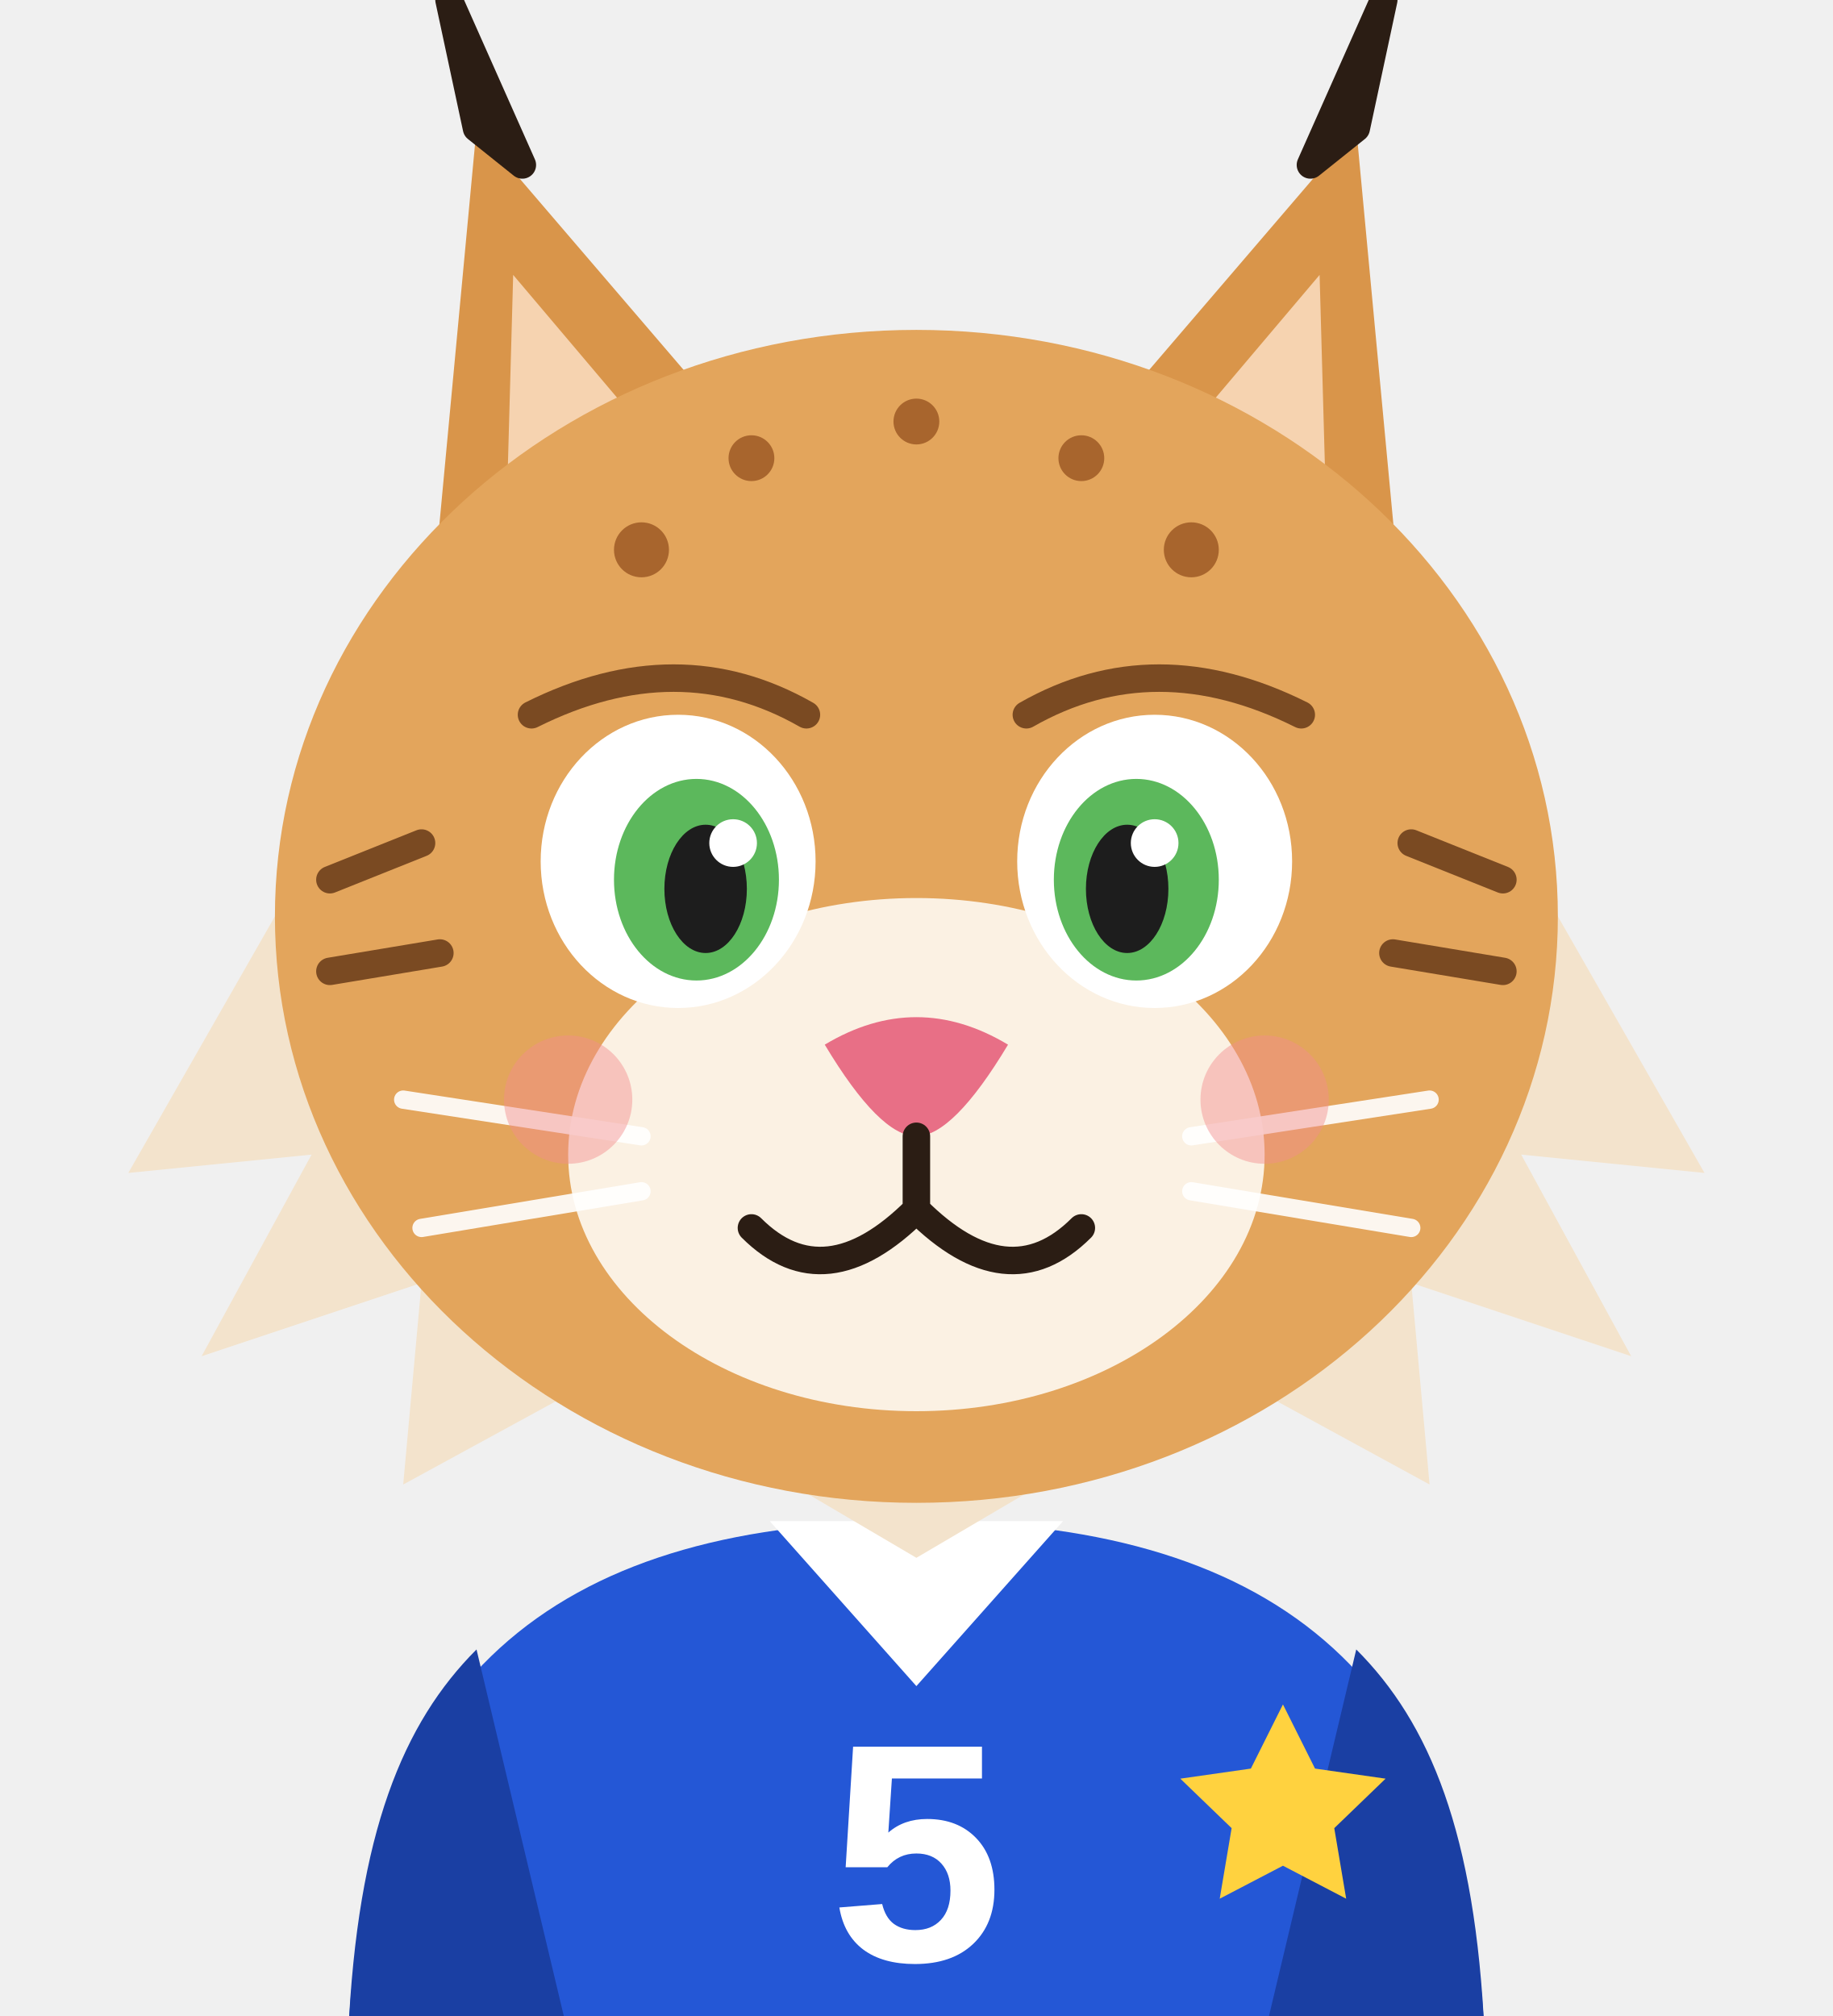
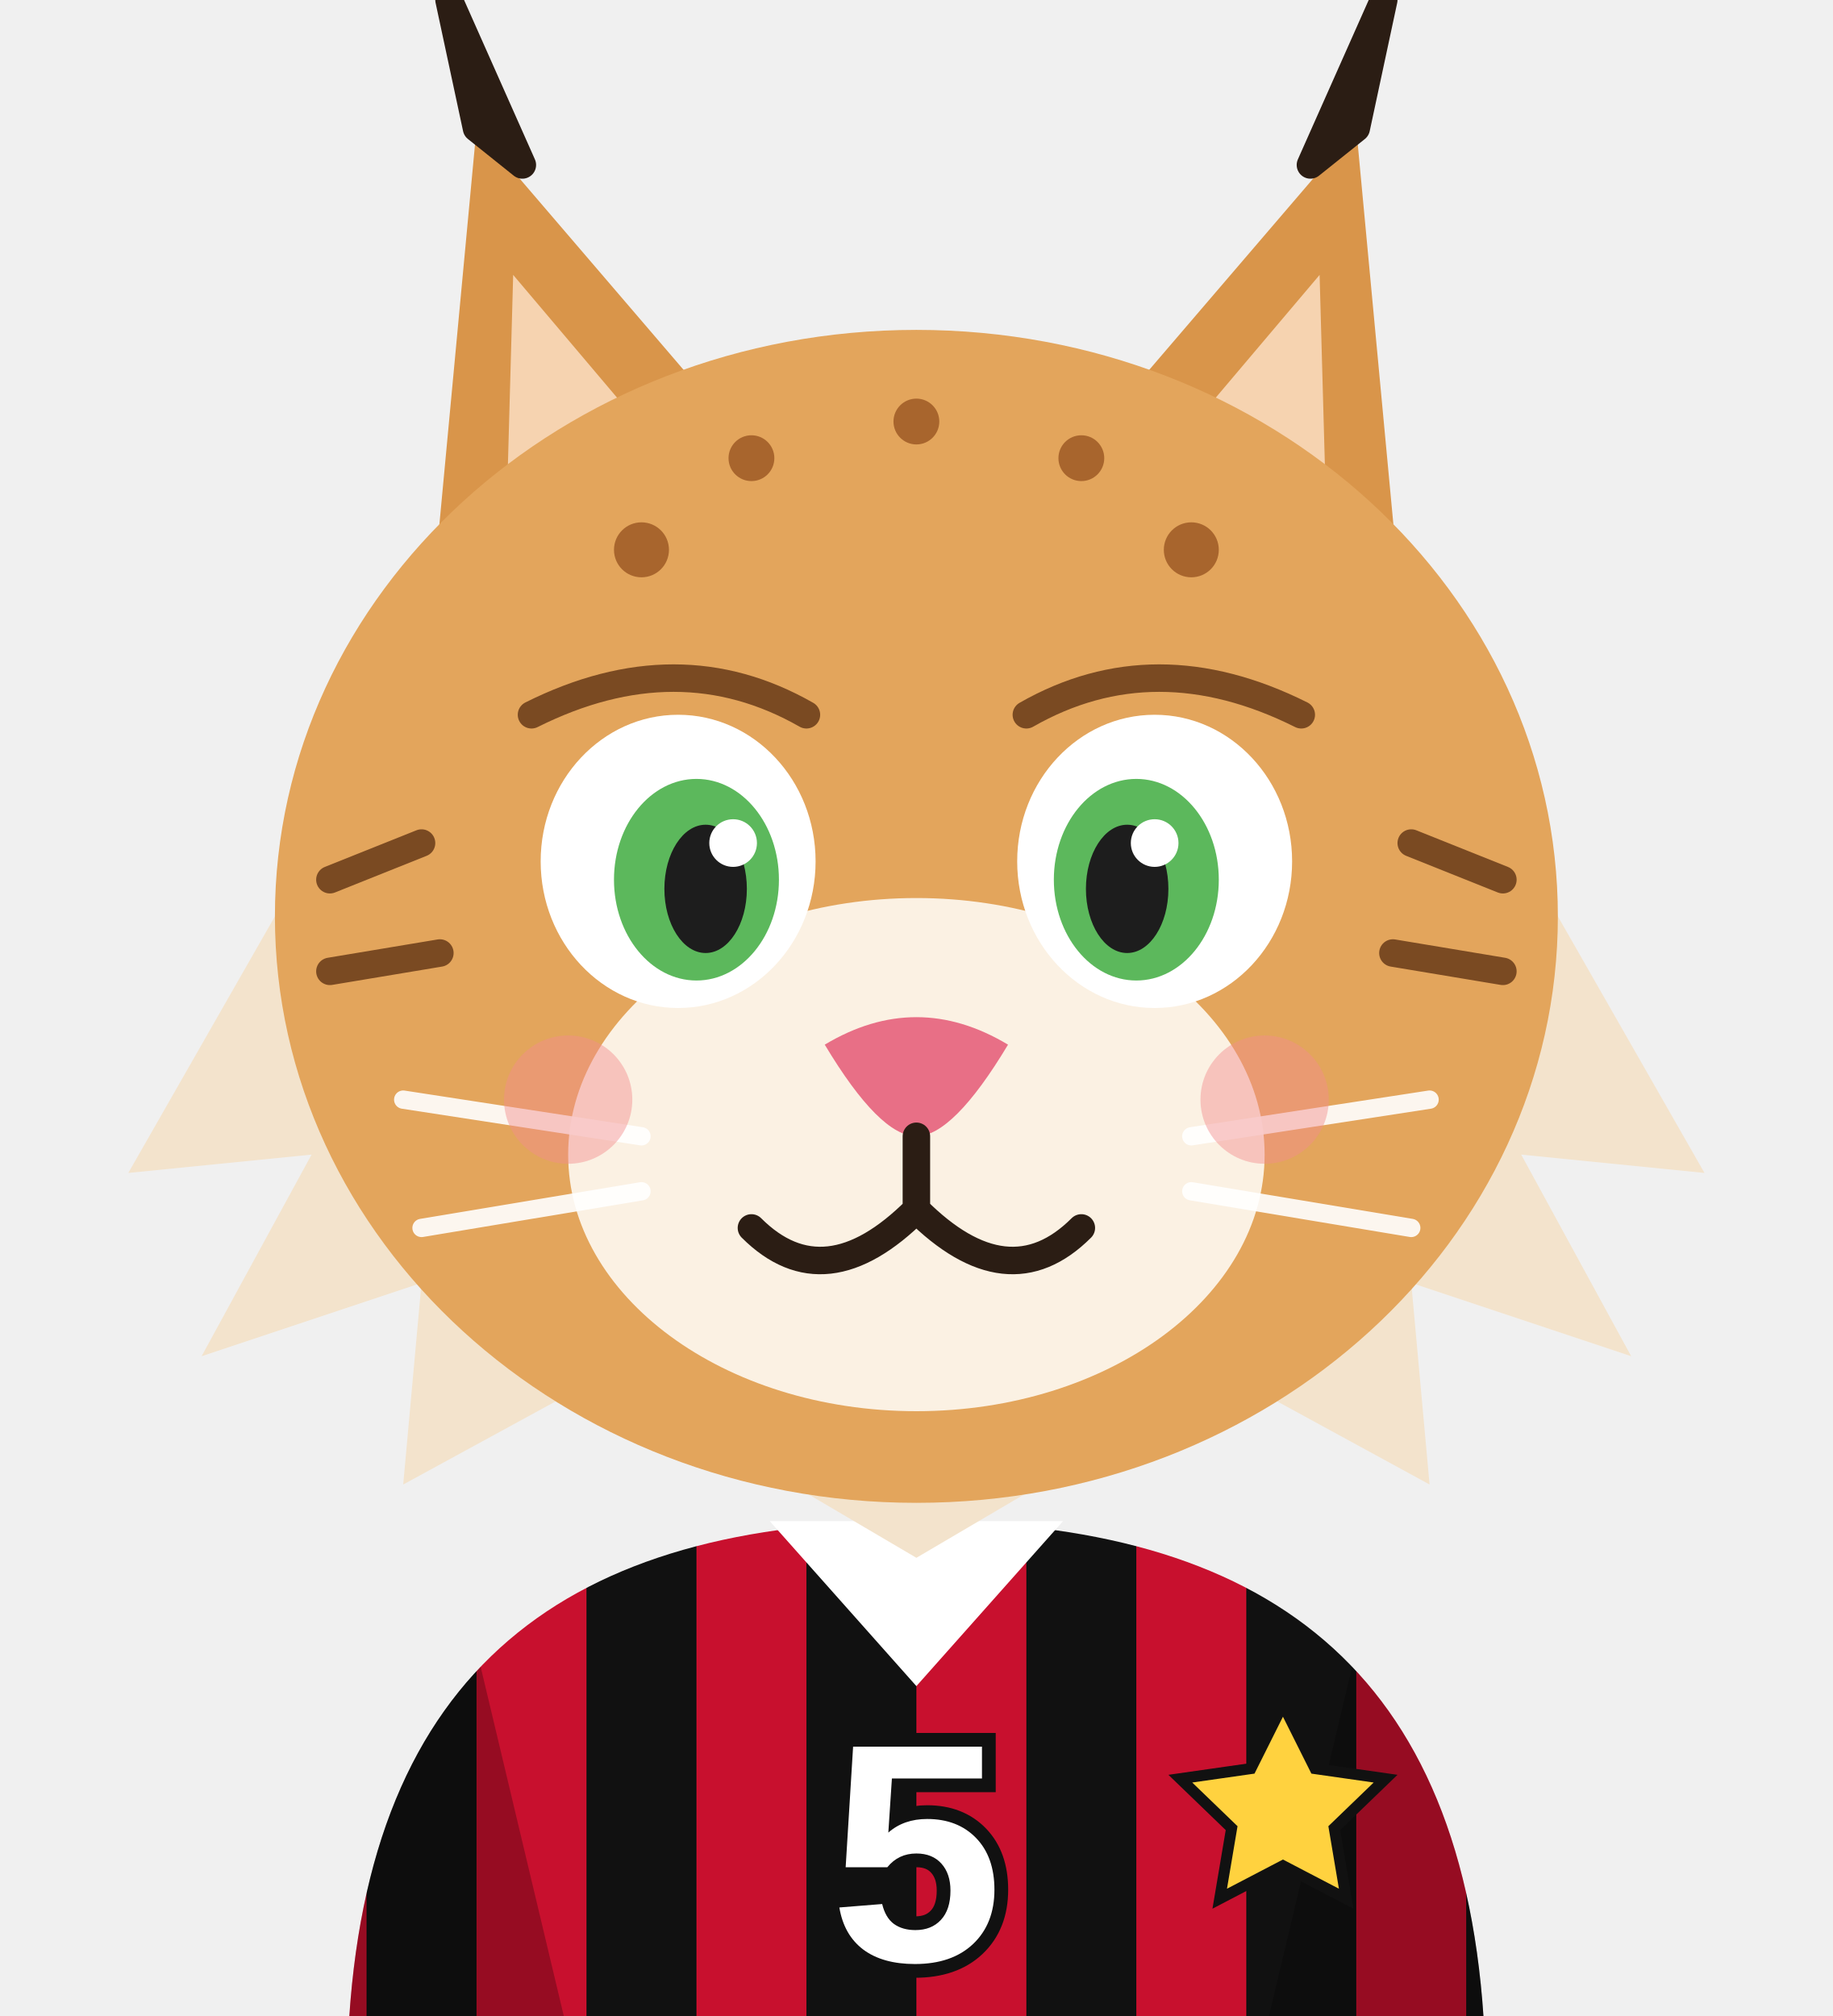
<svg xmlns="http://www.w3.org/2000/svg" viewBox="0 0 200 220" role="img" aria-labelledby="t">
-   <path d="M38 222 C40 182 62 166 100 166 C138 166 160 182 162 222 Z" fill="#2457d6" />
-   <path d="M38 222 C39 200 44 188 52 180 L62 222 Z M162 222 C161 200 156 188 148 180 L138 222 Z" fill="#1a3fa3" />
+   <defs>
+     <clipPath id="maillot">
+       <path d="M38 222 C40 182 62 166 100 166 C138 166 160 182 162 222 Z" />
+     </clipPath>
+     <pattern id="rayures" width="24" height="60" patternUnits="userSpaceOnUse" x="4">
+       <rect width="12" height="60" fill="#c8102e" />
+       <rect x="12" width="12" height="60" fill="#111" />
+     </pattern>
+   </defs>
+   <g clip-path="url(#maillot)">
+     <rect x="30" y="160" width="140" height="70" fill="url(#rayures)" />
+     <path d="M38 222 C39 200 44 188 52 180 L62 222 Z M162 222 C161 200 156 188 148 180 L138 222 Z" fill="#000" opacity=".25" />
+   </g>
  <path d="M84 166 L100 184 L116 166 Z" fill="#fff" />
-   <text x="100" y="214" font-family="Arial Black, Arial, sans-serif" font-weight="900" font-size="34" text-anchor="middle" fill="#fff">5</text>
-   <path d="M140 186 l3.5 7 7.7 1.1 -5.6 5.4 1.3 7.7 -6.9 -3.6 -6.9 3.6 1.3 -7.7 -5.6 -5.4 7.7 -1.1 z" fill="#ffd23f" />
+   <text x="100" y="214" font-family="Arial Black, Arial, sans-serif" font-weight="900" font-size="34" text-anchor="middle" fill="#fff" stroke="#111" stroke-width="3" paint-order="stroke">5</text>
+   <path d="M140 186 l3.5 7 7.7 1.1 -5.6 5.4 1.3 7.7 -6.9 -3.6 -6.9 3.6 1.3 -7.7 -5.6 -5.4 7.7 -1.1 z" fill="#ffd23f" stroke="#111" stroke-width="1.2" />
  <path d="M46 78 L52 14 L88 56 Z" fill="#d9954a" />
  <path d="M154 78 L148 14 L112 56 Z" fill="#d9954a" />
  <path d="M55 66 L56 30 L78 56 Z" fill="#f6d3b0" />
  <path d="M145 66 L144 30 L122 56 Z" fill="#f6d3b0" />
  <path d="M52 14 L49 0 L57 18 Z M148 14 L151 0 L143 18 Z" fill="#2b1d14" stroke="#2b1d14" stroke-width="3" stroke-linejoin="round" />
  <path d="M30 100 L14 128 L34 126 L22 148 L46 140 L44 162 L66 150 L100 170 L134 150 L156 162 L154 140 L178 148 L166 126 L186 128 L170 100 Z" fill="#f3e3cc" />
  <ellipse cx="100" cy="100" rx="70" ry="64" fill="#e3a55c" />
  <path d="M46 92 l-10 4 M48 104 l-12 2 M154 92 l10 4 M152 104 l12 2" stroke="#7a4a22" stroke-width="3" stroke-linecap="round" />
  <circle cx="70" cy="60" r="3" fill="#a8652d" />
  <circle cx="82" cy="50" r="2.5" fill="#a8652d" />
  <circle cx="130" cy="60" r="3" fill="#a8652d" />
  <circle cx="118" cy="50" r="2.5" fill="#a8652d" />
  <circle cx="100" cy="46" r="2.5" fill="#a8652d" />
  <ellipse cx="100" cy="126" rx="38" ry="28" fill="#fbf1e3" />
  <ellipse cx="74" cy="94" rx="15" ry="16" fill="#fff" />
  <ellipse cx="126" cy="94" rx="15" ry="16" fill="#fff" />
  <ellipse cx="76" cy="96" rx="9" ry="11" fill="#5cb85c" />
  <ellipse cx="124" cy="96" rx="9" ry="11" fill="#5cb85c" />
  <ellipse cx="77" cy="97" rx="4.5" ry="7" fill="#1d1d1d" />
  <ellipse cx="123" cy="97" rx="4.5" ry="7" fill="#1d1d1d" />
  <circle cx="80" cy="92" r="2.6" fill="#fff" />
  <circle cx="126" cy="92" r="2.6" fill="#fff" />
  <path d="M58 78 Q74 70 88 78 M112 78 Q126 70 142 78" stroke="#7a4a22" stroke-width="3" fill="none" stroke-linecap="round" />
  <path d="M90 114 Q100 108 110 114 Q104 124 100 124 Q96 124 90 114 Z" fill="#e86f86" />
  <path d="M100 124 L100 132 M100 132 Q90 142 82 134 M100 132 Q110 142 118 134" stroke="#2b1d14" stroke-width="3" fill="none" stroke-linecap="round" />
  <path d="M70 124 L44 120 M70 130 L46 134 M130 124 L156 120 M130 130 L154 134" stroke="#fff" stroke-width="2" stroke-linecap="round" opacity=".9" />
  <circle cx="62" cy="120" r="7" fill="#f28c8c" opacity=".45" />
  <circle cx="138" cy="120" r="7" fill="#f28c8c" opacity=".45" />
</svg>
